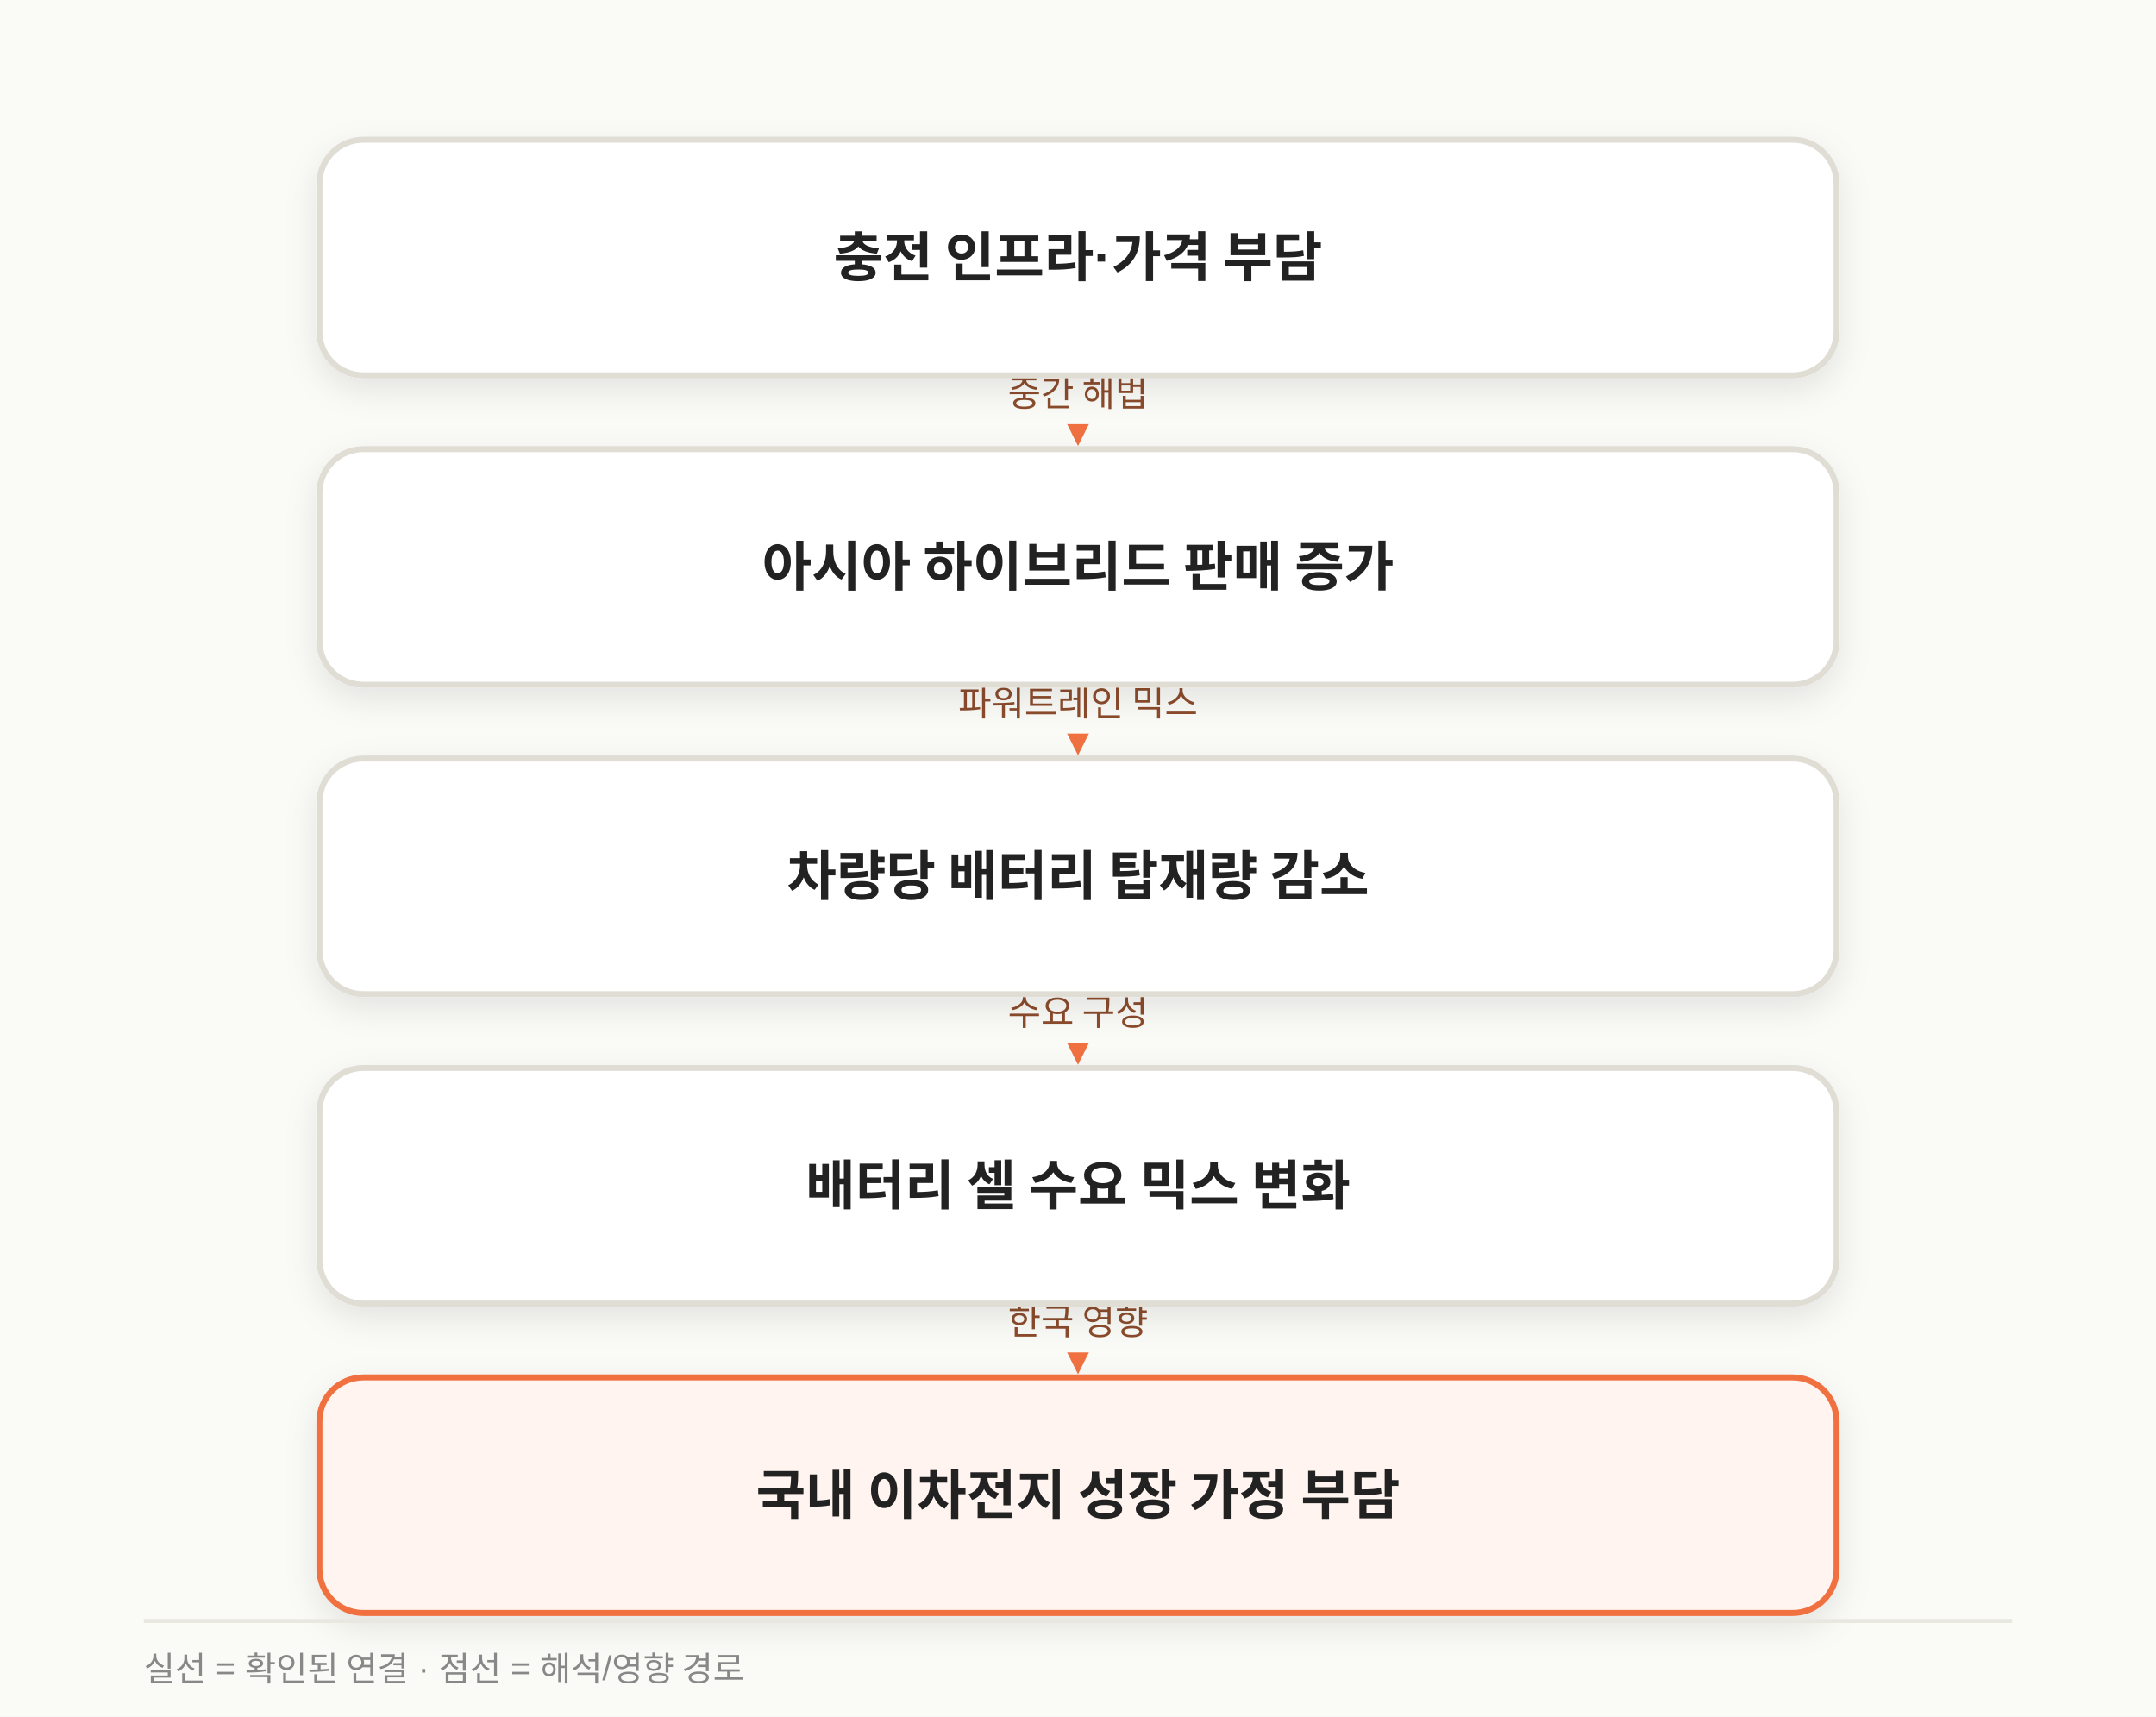
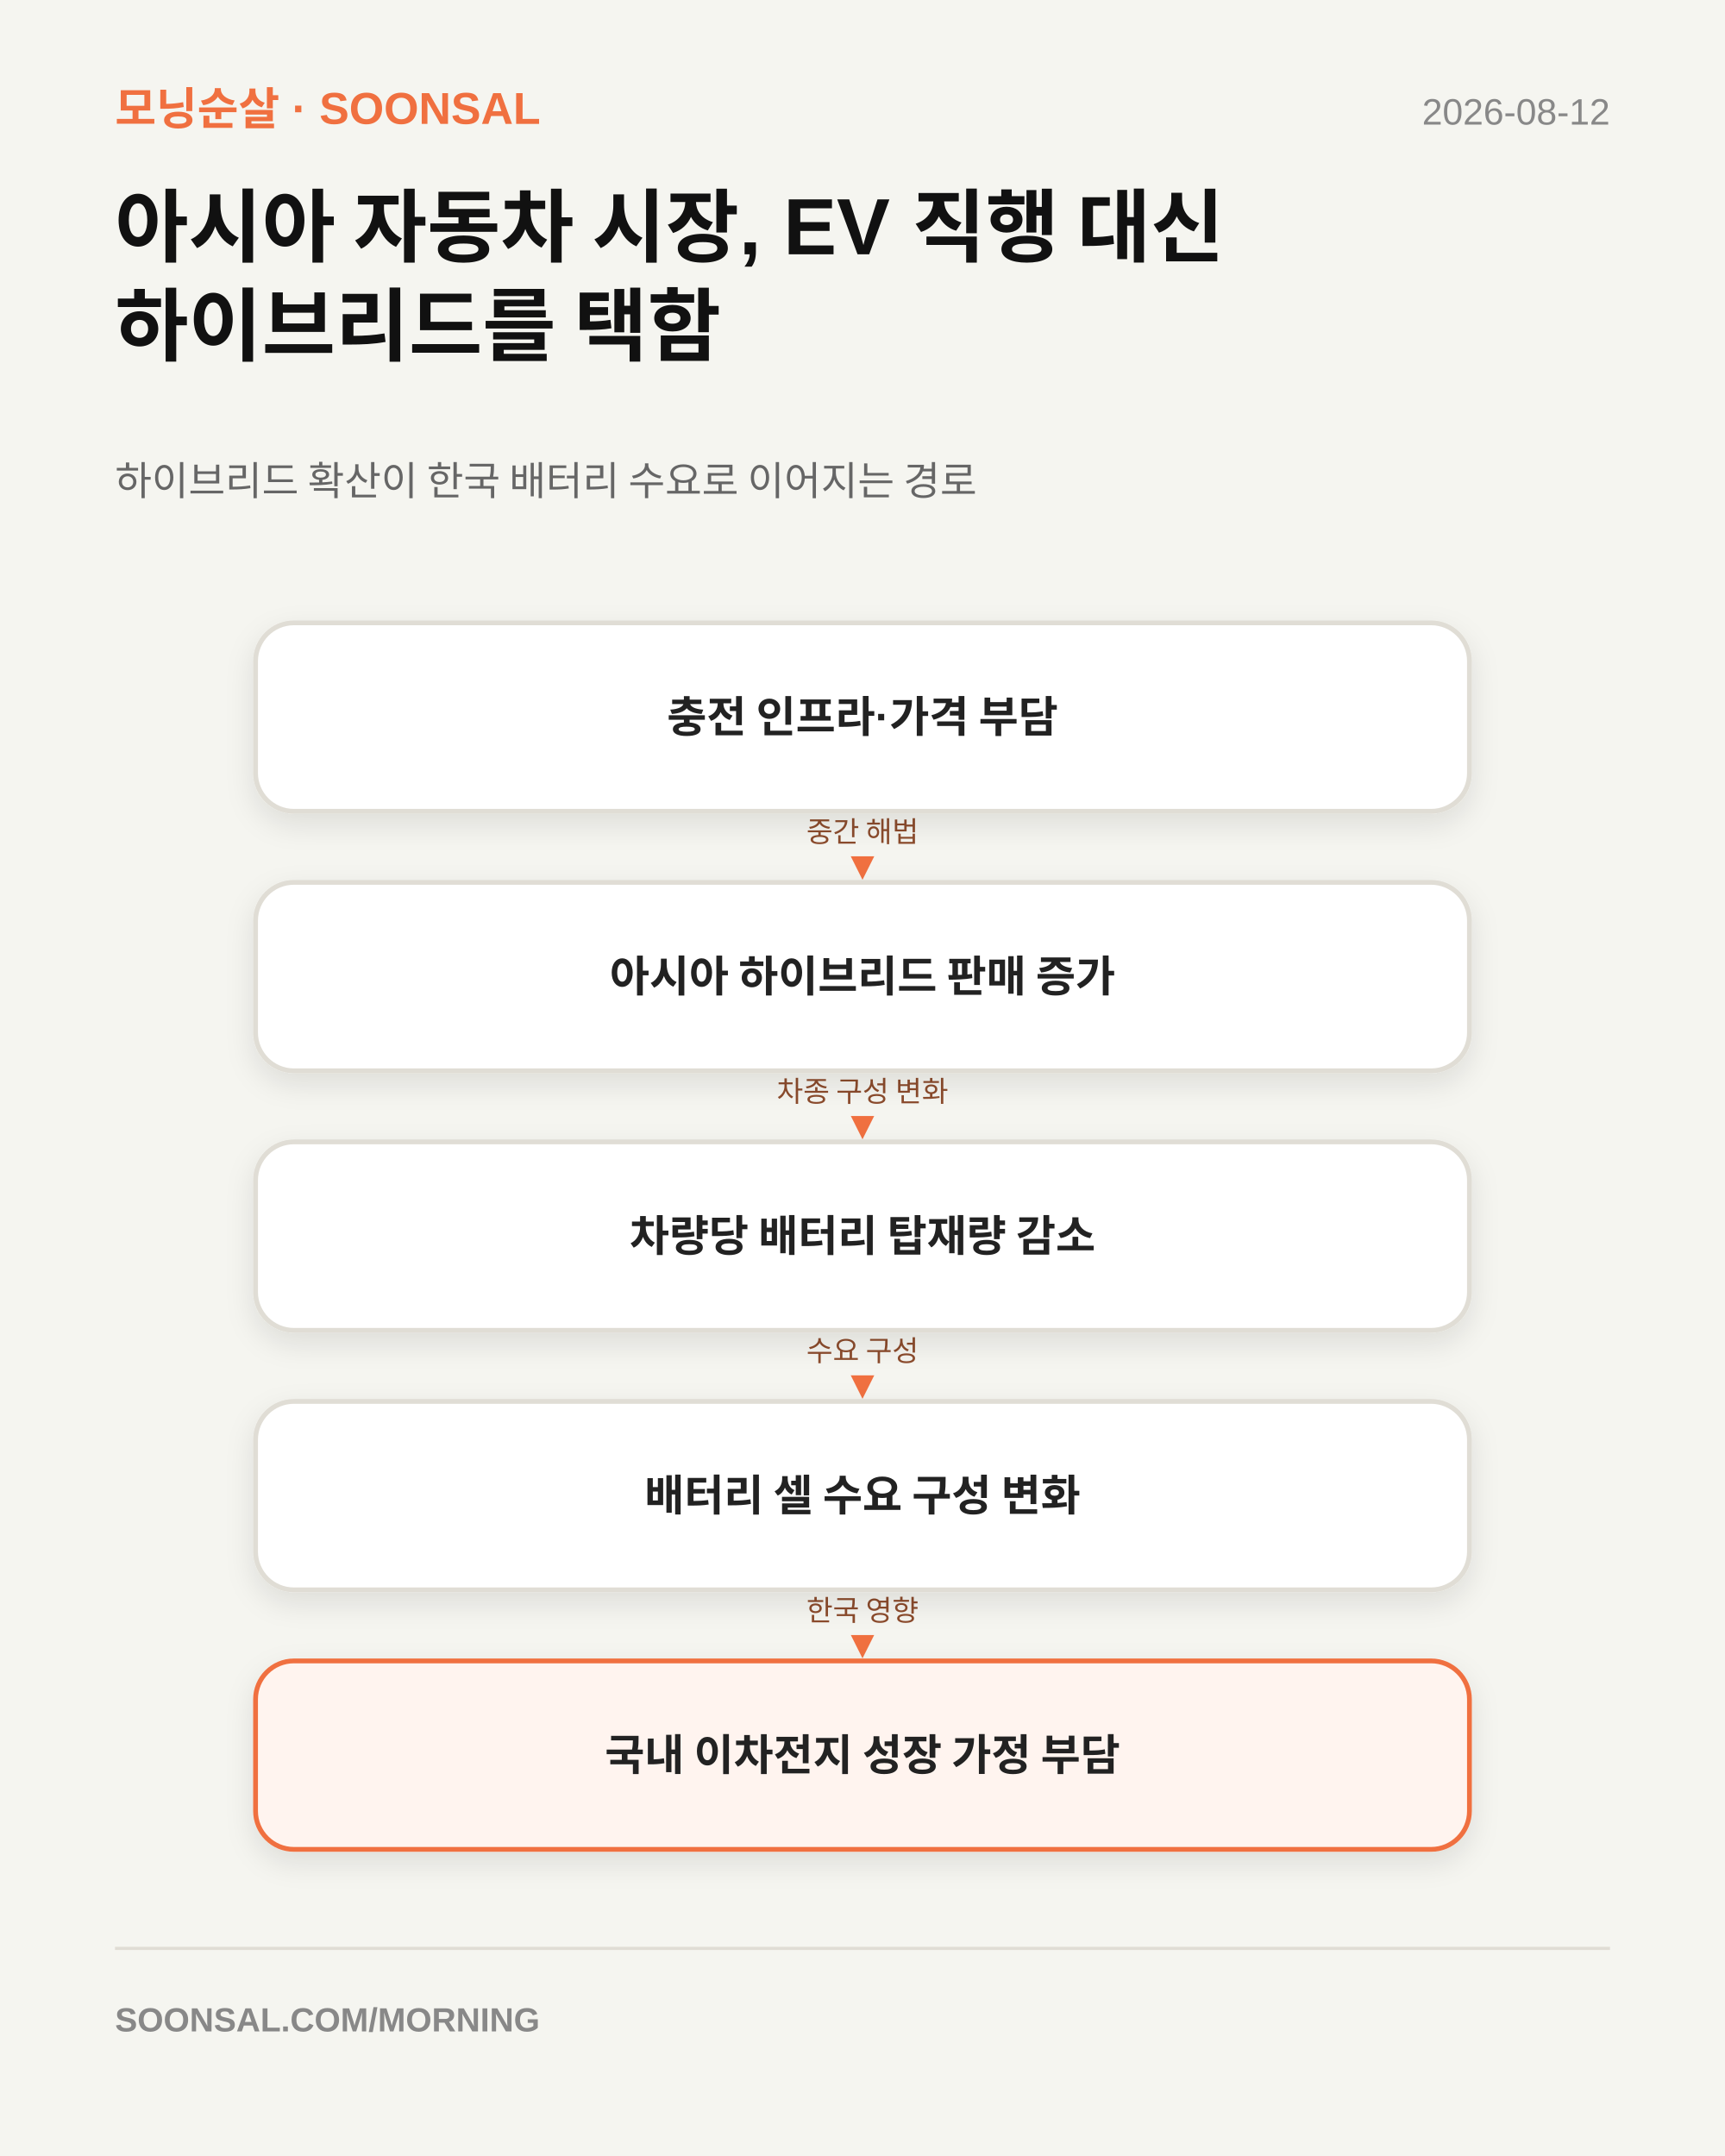
- <svg xmlns="http://www.w3.org/2000/svg" width="1080" height="860" viewBox="0 0 1080 860">
+ <svg xmlns="http://www.w3.org/2000/svg" width="1080" height="1350" viewBox="0 0 1080 1350">
  <defs>
    <filter id="shadow" x="-20%" y="-20%" width="140%" height="160%">
-       <feDropShadow dx="0" dy="6" stdDeviation="8" flood-color="#111111" flood-opacity=".09" />
+       <feDropShadow dx="0" dy="7" stdDeviation="9" flood-color="#111111" flood-opacity=".10" />
    </filter>
    <marker id="arrow" viewBox="0 0 10 10" refX="8" refY="5" markerWidth="8" markerHeight="8" orient="auto-start-reverse">
      <path d="M 0 0 L 10 5 L 0 10 z" fill="#F07040" />
    </marker>
  </defs>
-   <rect width="1080" height="860" fill="#FAFAF7" />
-   <path d="M 540.0 188.0 C 540.0 206.5, 540.0 206.5, 540.0 217.0" fill="none" stroke="#F07040" stroke-width="4" stroke-dasharray="12 10" marker-end="url(#arrow)" />
-   <rect x="468.0" y="176.5" width="144" height="36" rx="18" fill="#FAFAF7" />
-   <text x="540.0" y="203.5" text-anchor="middle" font-family="Apple SD Gothic Neo,Malgun Gothic,Arial,sans-serif" font-size="18" fill="#8B4B2C">중간 해법</text>
-   <path d="M 540.0 343.0 C 540.0 361.5, 540.0 361.5, 540.0 372.0" fill="none" stroke="#F07040" stroke-width="4" stroke-dasharray="12 10" marker-end="url(#arrow)" />
-   <rect x="468.0" y="331.5" width="144" height="36" rx="18" fill="#FAFAF7" />
-   <text x="540.0" y="358.5" text-anchor="middle" font-family="Apple SD Gothic Neo,Malgun Gothic,Arial,sans-serif" font-size="18" fill="#8B4B2C">파워트레인 믹스</text>
-   <path d="M 540.0 498.0 C 540.0 516.5, 540.0 516.5, 540.0 527.0" fill="none" stroke="#F07040" stroke-width="4" stroke-dasharray="12 10" marker-end="url(#arrow)" />
-   <rect x="468.0" y="486.5" width="144" height="36" rx="18" fill="#FAFAF7" />
-   <text x="540.0" y="513.5" text-anchor="middle" font-family="Apple SD Gothic Neo,Malgun Gothic,Arial,sans-serif" font-size="18" fill="#8B4B2C">수요 구성</text>
-   <path d="M 540.0 653.0 C 540.0 671.5, 540.0 671.5, 540.0 682.0" fill="none" stroke="#F07040" stroke-width="4" stroke-dasharray="12 10" marker-end="url(#arrow)" />
-   <rect x="468.0" y="641.5" width="144" height="36" rx="18" fill="#FAFAF7" />
-   <text x="540.0" y="668.5" text-anchor="middle" font-family="Apple SD Gothic Neo,Malgun Gothic,Arial,sans-serif" font-size="18" fill="#8B4B2C">한국 영향</text>
-   <rect x="160.0" y="70.0" width="760.0" height="118" rx="22" fill="#FFFFFF" stroke="#E0DDD5" stroke-width="3" filter="url(#shadow)" />
-   <text x="540.0" y="129.0" text-anchor="middle" dominant-baseline="middle" font-family="Apple SD Gothic Neo,Malgun Gothic,Arial,sans-serif" font-size="27" font-weight="700" fill="#222222">충전 인프라·가격 부담</text>
-   <rect x="160.0" y="225.0" width="760.0" height="118" rx="22" fill="#FFFFFF" stroke="#E0DDD5" stroke-width="3" filter="url(#shadow)" />
-   <text x="540.0" y="284.0" text-anchor="middle" dominant-baseline="middle" font-family="Apple SD Gothic Neo,Malgun Gothic,Arial,sans-serif" font-size="27" font-weight="700" fill="#222222">아시아 하이브리드 판매 증가</text>
-   <rect x="160.0" y="380.0" width="760.0" height="118" rx="22" fill="#FFFFFF" stroke="#E0DDD5" stroke-width="3" filter="url(#shadow)" />
-   <text x="540.0" y="439.0" text-anchor="middle" dominant-baseline="middle" font-family="Apple SD Gothic Neo,Malgun Gothic,Arial,sans-serif" font-size="27" font-weight="700" fill="#222222">차량당 배터리 탑재량 감소</text>
-   <rect x="160.0" y="535.0" width="760.0" height="118" rx="22" fill="#FFFFFF" stroke="#E0DDD5" stroke-width="3" filter="url(#shadow)" />
-   <text x="540.0" y="594.0" text-anchor="middle" dominant-baseline="middle" font-family="Apple SD Gothic Neo,Malgun Gothic,Arial,sans-serif" font-size="27" font-weight="700" fill="#222222">배터리 셀 수요 믹스 변화</text>
-   <rect x="160.0" y="690.0" width="760.0" height="118" rx="22" fill="#FFF4EF" stroke="#F07040" stroke-width="3" filter="url(#shadow)" />
-   <text x="540.0" y="749.0" text-anchor="middle" dominant-baseline="middle" font-family="Apple SD Gothic Neo,Malgun Gothic,Arial,sans-serif" font-size="27" font-weight="700" fill="#222222">국내 이차전지 성장 가정 부담</text>
-   <line x1="72" y1="812" x2="1008" y2="812" stroke="#E8E8E0" stroke-width="2" />
-   <text x="72" y="842" font-family="Apple SD Gothic Neo,Malgun Gothic,Arial,sans-serif" font-size="17" fill="#888888">실선 = 확인된 연결 · 점선 = 해석/영향 경로</text>
+   <rect width="1080" height="1350" fill="#F5F5F0" />
+   <text x="72" y="78" font-family="Apple SD Gothic Neo,Malgun Gothic,Arial,sans-serif" font-size="28" font-weight="800" fill="#F07040">모닝순살 · SOONSAL</text>
+   <text x="1008" y="78" text-anchor="end" font-family="Apple SD Gothic Neo,Malgun Gothic,Arial,sans-serif" font-size="23" fill="#888888">2026-08-12</text>
+   <text x="72" y="160" font-family="Apple SD Gothic Neo,Malgun Gothic,Arial,sans-serif" font-size="50" font-weight="800" fill="#111111">아시아 자동차 시장, EV 직행 대신</text>
+   <text x="72" y="222" font-family="Apple SD Gothic Neo,Malgun Gothic,Arial,sans-serif" font-size="50" font-weight="800" fill="#111111">하이브리드를 택함</text>
+   <text x="72" y="310" font-family="Apple SD Gothic Neo,Malgun Gothic,Arial,sans-serif" font-size="25" fill="#666666">하이브리드 확산이 한국 배터리 수요로 이어지는 경로</text>
+   <path d="M 540.0 508.0 C 540.0 530.2, 540.0 530.2, 540.0 544.5" fill="none" stroke="#F07040" stroke-width="4" stroke-dasharray="12 10" marker-end="url(#arrow)" />
+   <rect x="468.0" y="500.2" width="144" height="36" rx="18" fill="#F5F5F0" />
+   <text x="540.0" y="527.2" text-anchor="middle" font-family="Apple SD Gothic Neo,Malgun Gothic,Arial,sans-serif" font-size="18" fill="#8B4B2C">중간 해법</text>
+   <path d="M 540.0 670.5 C 540.0 692.8, 540.0 692.8, 540.0 707.0" fill="none" stroke="#F07040" stroke-width="4" stroke-dasharray="12 10" marker-end="url(#arrow)" />
+   <rect x="468.0" y="662.8" width="144" height="36" rx="18" fill="#F5F5F0" />
+   <text x="540.0" y="689.8" text-anchor="middle" font-family="Apple SD Gothic Neo,Malgun Gothic,Arial,sans-serif" font-size="18" fill="#8B4B2C">차종 구성 변화</text>
+   <path d="M 540.0 833.0 C 540.0 855.2, 540.0 855.2, 540.0 869.5" fill="none" stroke="#F07040" stroke-width="4" stroke-dasharray="12 10" marker-end="url(#arrow)" />
+   <rect x="468.0" y="825.2" width="144" height="36" rx="18" fill="#F5F5F0" />
+   <text x="540.0" y="852.2" text-anchor="middle" font-family="Apple SD Gothic Neo,Malgun Gothic,Arial,sans-serif" font-size="18" fill="#8B4B2C">수요 구성</text>
+   <path d="M 540.0 995.5 C 540.0 1017.8, 540.0 1017.8, 540.0 1032.0" fill="none" stroke="#F07040" stroke-width="4" stroke-dasharray="12 10" marker-end="url(#arrow)" />
+   <rect x="468.0" y="987.8" width="144" height="36" rx="18" fill="#F5F5F0" />
+   <text x="540.0" y="1014.8" text-anchor="middle" font-family="Apple SD Gothic Neo,Malgun Gothic,Arial,sans-serif" font-size="18" fill="#8B4B2C">한국 영향</text>
+   <rect x="160.0" y="390.0" width="760.0" height="118" rx="24" fill="#FFFFFF" stroke="#E0DDD5" stroke-width="3" filter="url(#shadow)" />
+   <text x="540.0" y="449.0" text-anchor="middle" dominant-baseline="middle" font-family="Apple SD Gothic Neo,Malgun Gothic,Arial,sans-serif" font-size="27" font-weight="700" fill="#222222">충전 인프라·가격 부담</text>
+   <rect x="160.0" y="552.5" width="760.0" height="118" rx="24" fill="#FFFFFF" stroke="#E0DDD5" stroke-width="3" filter="url(#shadow)" />
+   <text x="540.0" y="611.5" text-anchor="middle" dominant-baseline="middle" font-family="Apple SD Gothic Neo,Malgun Gothic,Arial,sans-serif" font-size="27" font-weight="700" fill="#222222">아시아 하이브리드 판매 증가</text>
+   <rect x="160.0" y="715.0" width="760.0" height="118" rx="24" fill="#FFFFFF" stroke="#E0DDD5" stroke-width="3" filter="url(#shadow)" />
+   <text x="540.0" y="774.0" text-anchor="middle" dominant-baseline="middle" font-family="Apple SD Gothic Neo,Malgun Gothic,Arial,sans-serif" font-size="27" font-weight="700" fill="#222222">차량당 배터리 탑재량 감소</text>
+   <rect x="160.0" y="877.5" width="760.0" height="118" rx="24" fill="#FFFFFF" stroke="#E0DDD5" stroke-width="3" filter="url(#shadow)" />
+   <text x="540.0" y="936.5" text-anchor="middle" dominant-baseline="middle" font-family="Apple SD Gothic Neo,Malgun Gothic,Arial,sans-serif" font-size="27" font-weight="700" fill="#222222">배터리 셀 수요 구성 변화</text>
+   <rect x="160.0" y="1040.0" width="760.0" height="118" rx="24" fill="#FFF4EF" stroke="#F07040" stroke-width="3" filter="url(#shadow)" />
+   <text x="540.0" y="1099.0" text-anchor="middle" dominant-baseline="middle" font-family="Apple SD Gothic Neo,Malgun Gothic,Arial,sans-serif" font-size="27" font-weight="700" fill="#222222">국내 이차전지 성장 가정 부담</text>
+   <line x1="72" y1="1220" x2="1008" y2="1220" stroke="#E0DDD5" stroke-width="2" />
+   <text x="72" y="1272" font-family="Apple SD Gothic Neo,Malgun Gothic,Arial,sans-serif" font-size="21" font-weight="700" fill="#888888">SOONSAL.COM/MORNING</text>
</svg>
